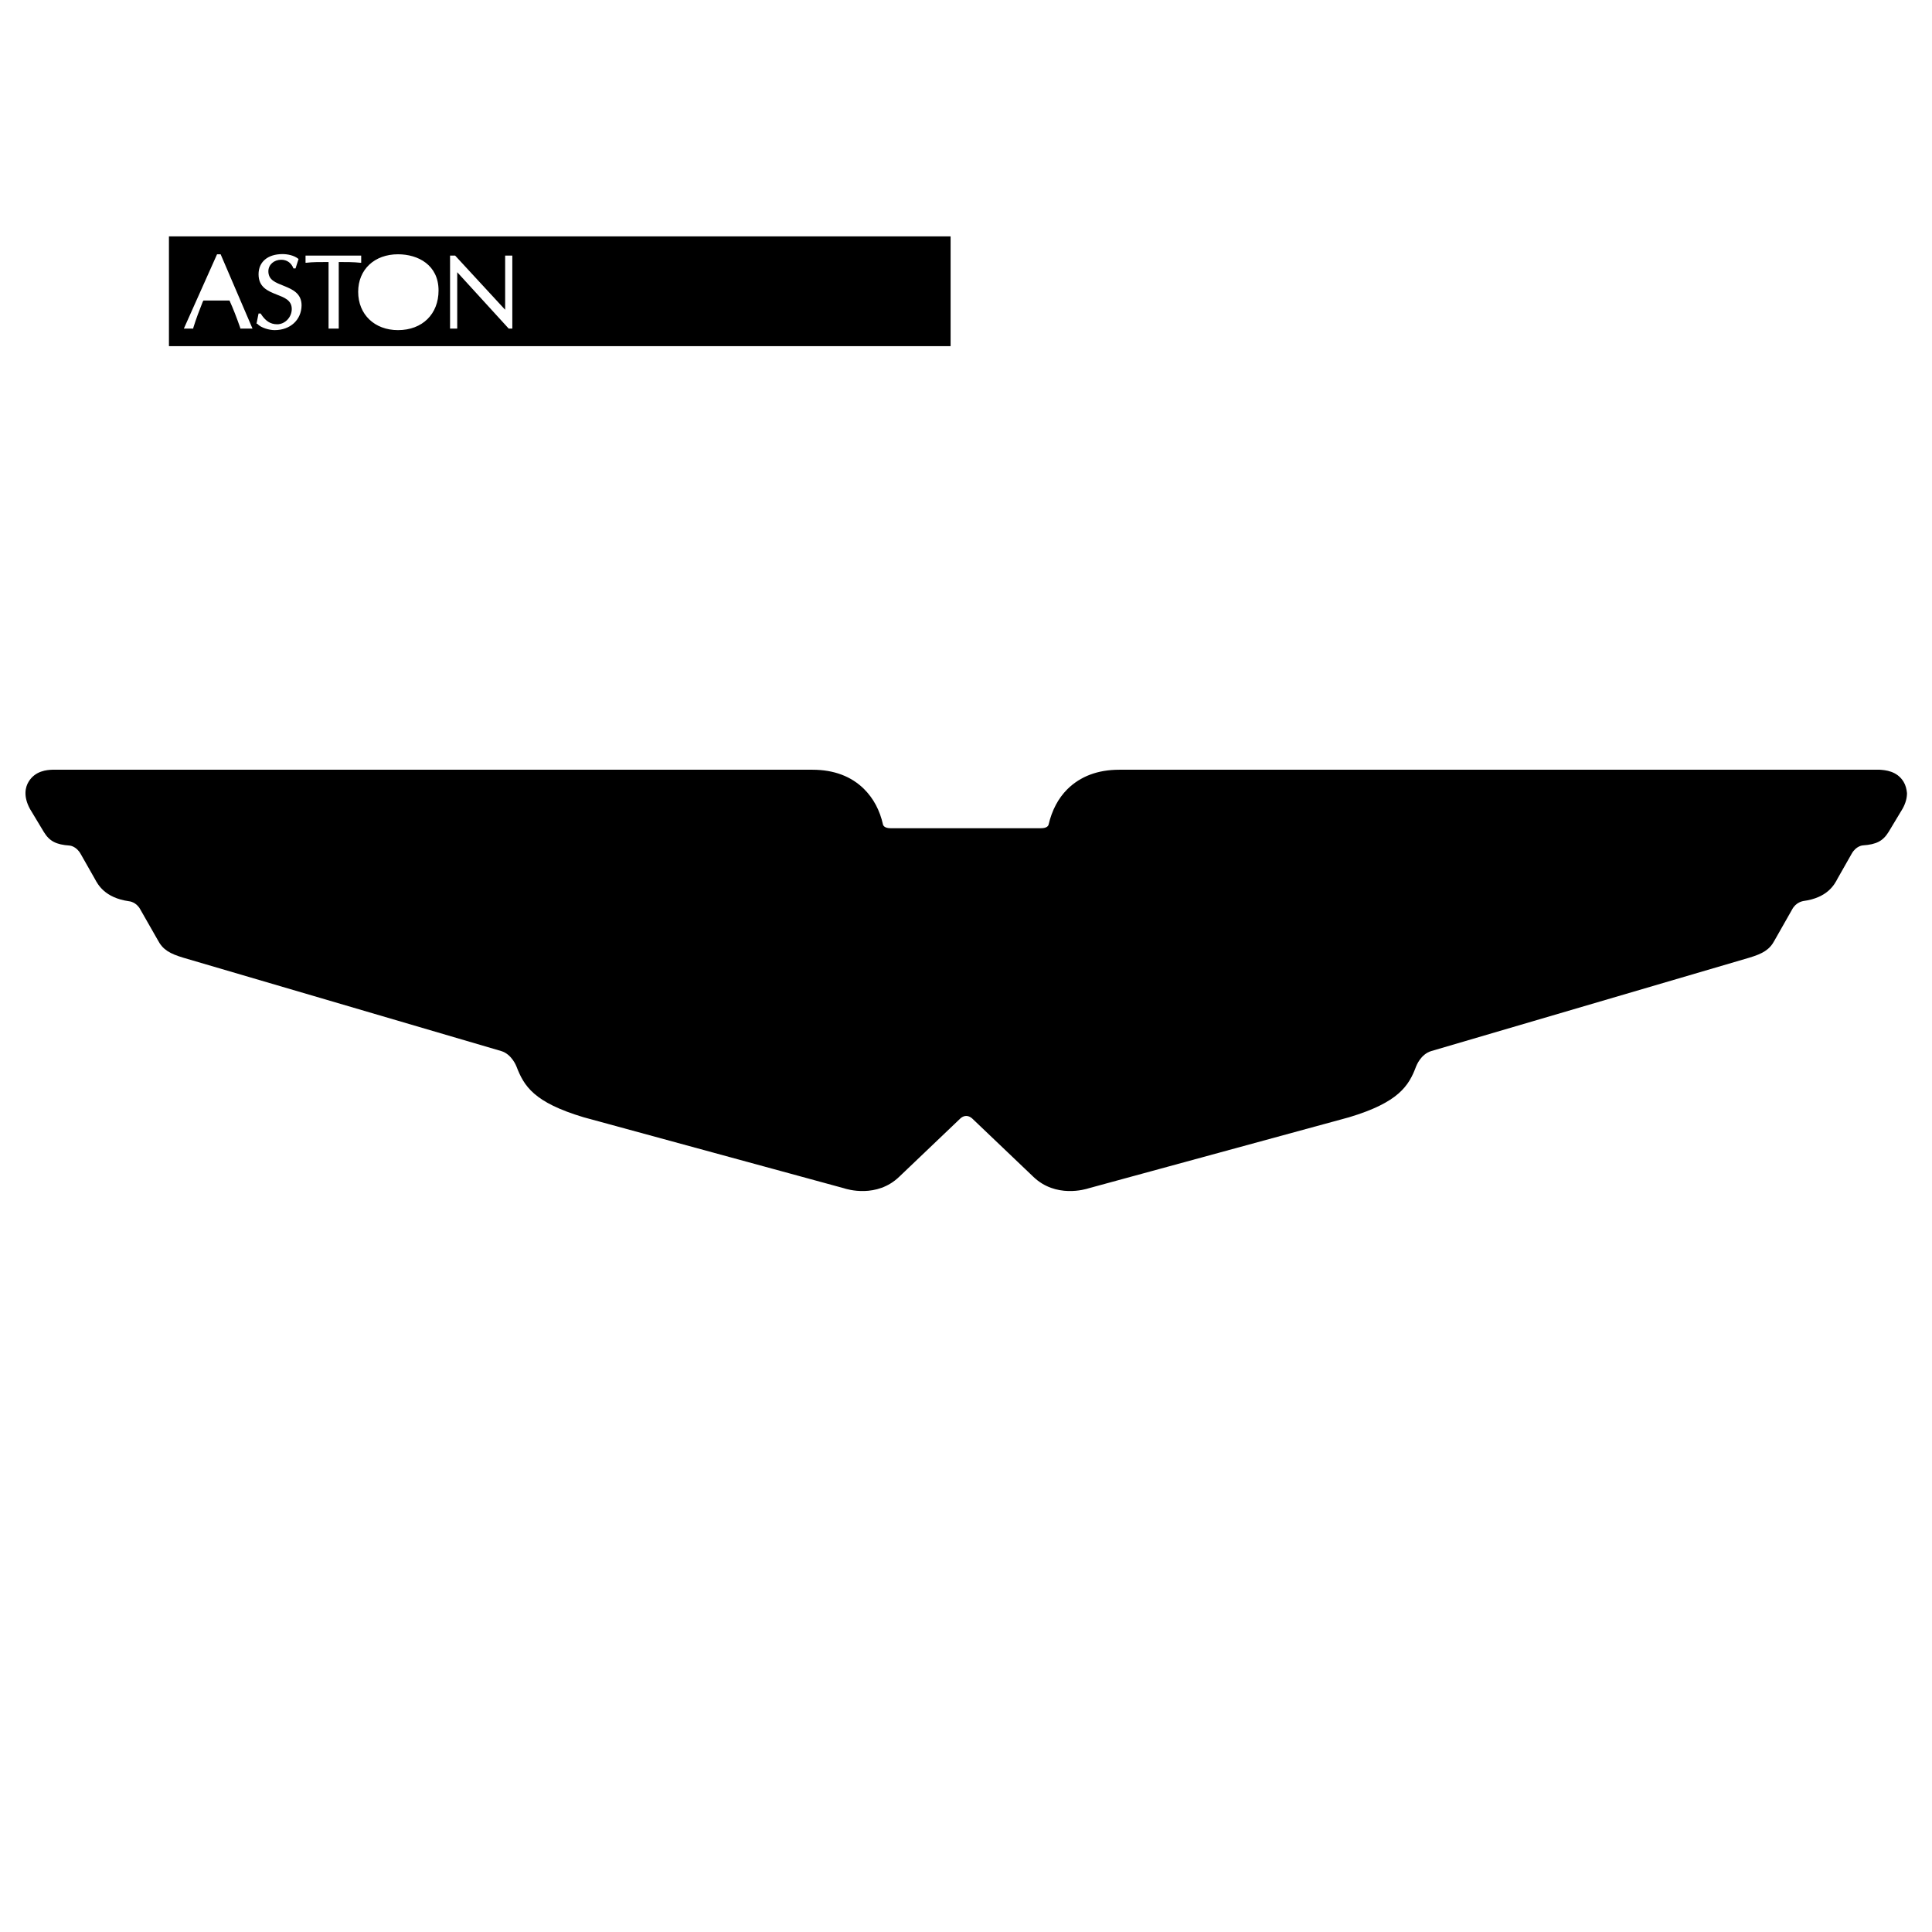
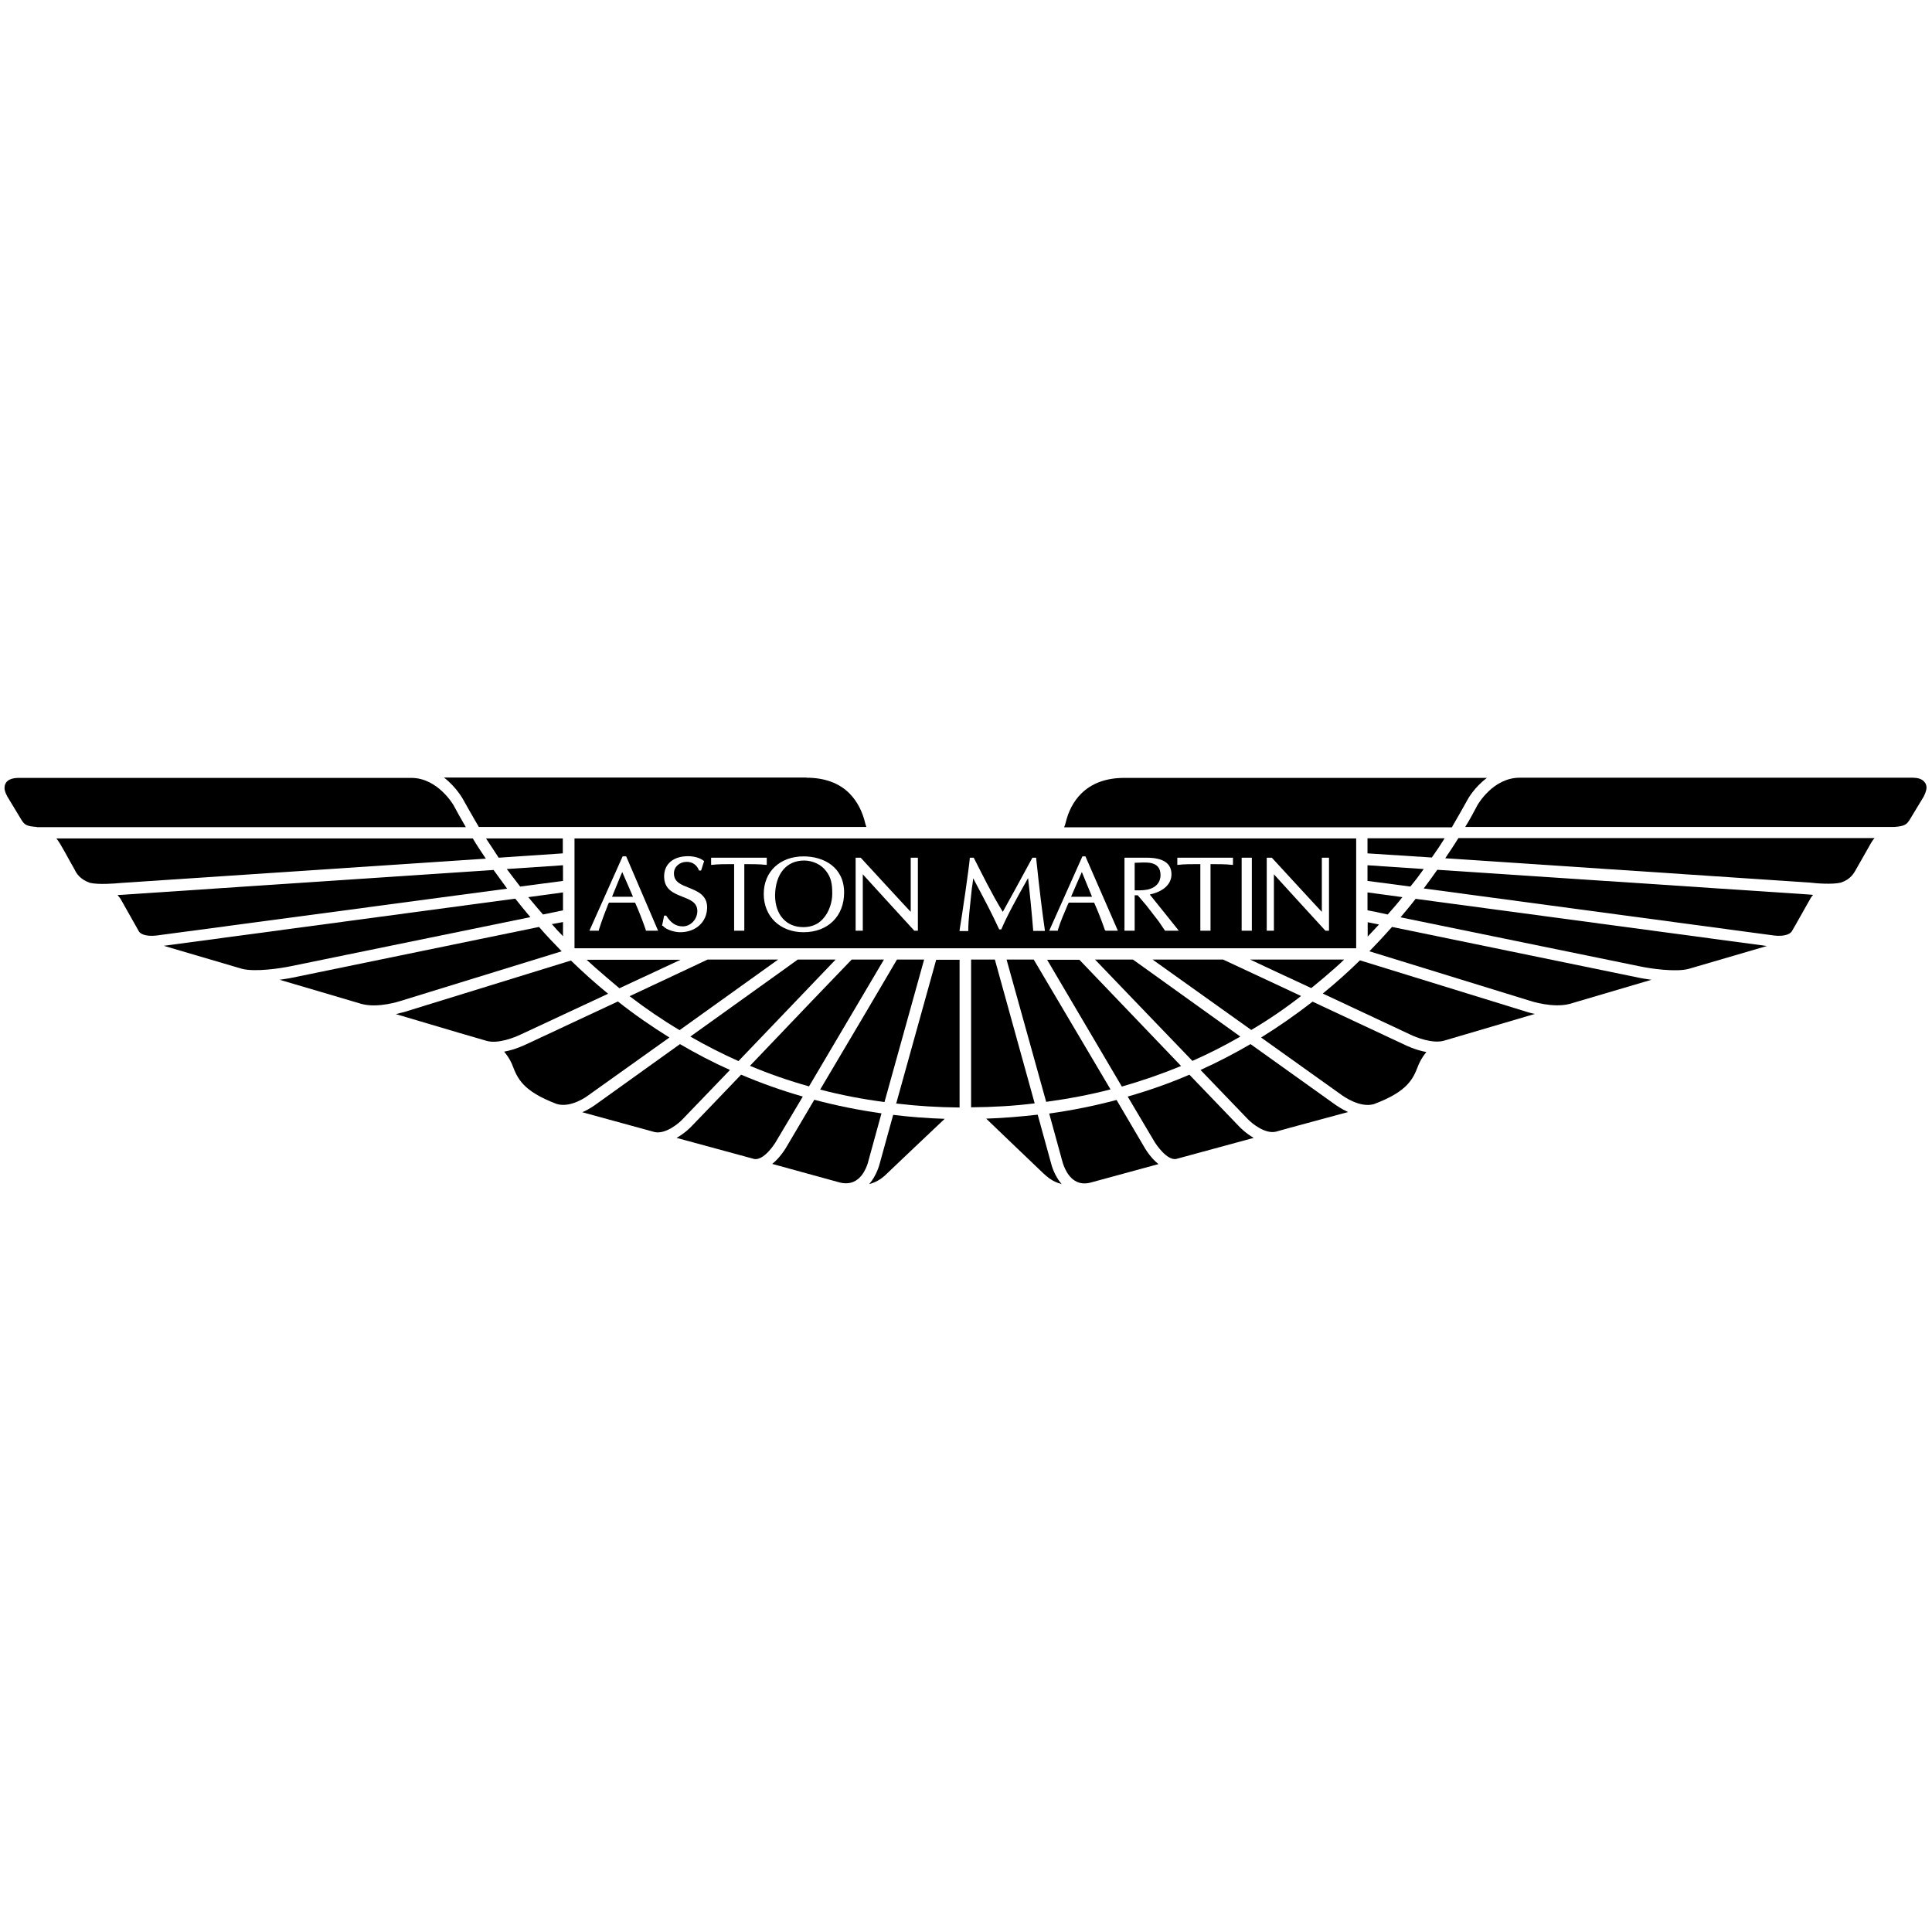
<svg xmlns="http://www.w3.org/2000/svg" fill="#000000" viewBox="0 0 1024 1024">
-   <g transform="translate(-214.9598,-319.1258)">
-     <path d="M1223.9,733.5c-3.5-5.8-9.8-6.2-12.6-6.4H808.2c-11.4,0-20.6,3.5-27.5,10.3c-4.9,4.9-8.2,11.2-10,18.9c-0.1,0.3-0.6,1.8-4,1.8h-79.7c-3.4,0-3.9-1.6-4-1.8c-1.7-7.7-5.1-14-10-18.9c-6.8-6.8-16.1-10.3-27.4-10.3H242.6c-2.6,0.1-9,0.5-12.5,6.4c-1.7,2.8-2.9,7.6,0.7,14.3l7.4,12.3c3,4.9,6.5,6.7,13.7,7.2c0.1,0,3.5,0.3,5.8,4.4l7.5,13.2c1.6,3,5.3,10.1,18.1,11.9c0.2,0,3.9,0.4,6,4.3l9.3,16.3c2.7,5.2,6.5,7.2,13.4,9.3l168.6,49.5c5.7,1.7,8.1,8.2,8.1,8.2c4,10.4,9.2,19,35.6,26.9l137.9,37.6c1.7,0.6,17.5,5.4,29.4-6.1l32.4-30.9s1.3-1.3,3.1-1.3c1.8,0,3.2,1.4,3.2,1.4l32.3,30.8c11.9,11.5,27.7,6.7,29.5,6.1l137.9-37.6c26.3-7.9,31.7-16.7,35.5-26.9c0.2-0.4,2.4-6.5,8.1-8.2l168.6-49.5c6.9-2.1,10.7-4.1,13.4-9.3l9.2-16.2c2.1-4,5.7-4.4,5.9-4.5c12.9-1.7,16.6-8.8,18.2-11.9l7.5-13.2c2.3-4.1,5.7-4.4,5.9-4.4c7.2-0.5,10.7-2.3,13.7-7.2l7.4-12.3c1.6-2.9,2.3-5.6,2.3-8.2C1225.5,737.4,1225,735.3,1223.9,733.5" />
-     <path d="M718.7,444.4H304.5v58.1l0.1,0.1h414.2V444.4z M342.3,493.3v-0.4c-2-5.7-3.8-10.3-5.7-14.5h-13.8c-0.1,0.2-0.4,0.7-0.4,0.7c-1.8,4.5-3.5,9-5,13.8v0.4h-5l17.6-39.4h1.9l16.9,39.4H342.3z M360.5,494.1c-2.6,0-7.2-1.1-9.2-3.4h-0.4l1.1-5.4h1.1c2.5,3.9,5.1,5.7,8.8,5.7c4.1,0,7.7-3.7,7.7-8.1c0-4.7-4-6.1-8.1-7.7c-4.5-1.8-9.5-3.8-9.5-10.7c0-6.6,4.9-10.7,12.7-10.7c2.5,0,6.1,0.6,8.5,2.6l-1.6,5h-1.1c-1.1-2.9-3.4-4.6-6.5-4.6c-3.8,0-6.8,2.6-6.8,6.1c0,4.7,3.9,6,8.1,7.7c4.7,1.9,9.5,4,9.5,10.4C374.7,488.7,368.8,494.1,360.5,494.1z M394.5,493.3h-5.4V458c-5.2,0-8.5,0-11.8,0.4h-0.4v-3.8H406h0.4v3.8H406c-3.5-0.4-7.6-0.4-11.5-0.4V493.3z M425.9,494.1c-12.4,0-21.1-8.3-21.1-20.3c0-11.9,8.7-19.9,21.1-19.9c10.7,0,21.5,5.7,21.5,19.2C447.4,485.5,438.9,494.1,425.9,494.1z M486.5,493.3h-1.9l-3.1-3.4l-24.2-26.5v29.9h-3.8v-38.7h2.7l26.5,28.7v-28.7h3.4h0.4V493.3z" />
+   <g>
+     <path d="M442.9,508.6h-20.1c-6.4,4.7-32.3,23.1-56.9,40.8c8.3,4.8,16.8,9.1,25.5,13L442.9,508.6z" />
+     <path d="M412.4,508.6H375c-3.5,1.7-21.7,10.2-41.3,19.4c8.5,6.5,17.4,12.6,26.5,18L412.4,508.6z" />
+     <path d="M328.3,523.8l32.4-15.1h-49.8C315.9,513.4,327.8,523.4,328.3,523.8z" />
+     <path d="M615.1,463.8c0-3.8-1.9-5.9-5.7-6.5c-2-0.3-5.8-0.1-8.1,0h0.1v14.6c1.3,0,4.5,0.1,6.8-0.4C612.5,470.6,615.1,467.8,615.1,463.8z" />
+     <path d="M718.7,444.4H304.5v58.1l0.1,0.1h414.2V444.4z M342.3,493.3v-0.4c-2-5.7-3.8-10.3-5.7-14.5h-13.8c-0.1,0.2-0.4,0.7-0.4,0.7c-1.8,4.5-3.5,9-5,13.8v0.4h-5l17.6-39.4h1.9l16.9,39.4H342.3z M360.5,494.1c-2.6,0-7.2-1.1-9.2-3.4h-0.4l1.1-5.4h1.1c2.5,3.9,5.1,5.7,8.8,5.7c4.1,0,7.7-3.7,7.7-8.1c0-4.7-4-6.1-8.1-7.7c-4.5-1.8-9.5-3.8-9.5-10.7c0-6.6,4.9-10.7,12.7-10.7c2.5,0,6.1,0.6,8.5,2.6l-1.6,5h-1.1c-1.1-2.9-3.4-4.6-6.5-4.6c-3.8,0-6.8,2.6-6.8,6.1c0,4.7,3.9,6,8.1,7.7c4.7,1.9,9.5,4,9.5,10.4C374.7,488.7,368.8,494.1,360.5,494.1z M394.5,493.3h-5.4V458c-5.2,0-8.5,0-11.8,0.4h-0.4v-3.8H406h0.4v3.8H406c-3.5-0.4-7.6-0.4-11.5-0.4V493.3z M425.9,494.1c-12.4,0-21.1-8.3-21.1-20.3c0-11.9,8.7-19.9,21.1-19.9c10.7,0,21.5,5.7,21.5,19.2C447.4,485.5,438.9,494.1,425.9,494.1z M486.5,493.3h-1.9l-3.1-3.4c0,0-24-26.2-24.2-26.5v29.9h-3.8v-38.7h2.7c0,0,26.2,28.5,26.5,28.7c0-0.6,0-28.7,0-28.7h3.4h0.4V493.3z M553.7,493.4h-6.1V493c-0.6-7.7-1.9-21-2.7-27.6c-6.3,11.2-11,19.7-14.2,27.2h-1.1l-3.1-6.5c-2.7-5.7-10.1-19.4-10.7-20.6c-0.1,1.6-0.7,5.4-0.7,5.4c-0.9,8.6-1.9,16.7-1.9,22.2v0.4h-4.6V493c1.5-9,4.9-32.3,5.4-38v-0.4h1.7h0.4c4.5,8.8,9.5,19.1,15.4,28.7c0.5-0.9,6.5-11.8,6.5-11.8l9.2-16.9h1.6h0.4v0.4c1.7,16.3,3.2,28.5,4.6,38V493.4z M586,493.3l-0.4-0.4c-1.9-5.5-3.8-10.3-5.7-14.5h-13.4c-0.1,0.2-0.4,0.7-0.4,0.7c-1.9,4.5-3.9,8.9-5.4,13.8v0.4h-4.6l17.6-39.4h1.6l17.2,39.4H586z M617.9,493.3h-0.4l-3.4-5l-6.5-8.4c0,0-4.4-5.2-4.6-5.4h-1.6c0,0.6,0,18.8,0,18.8H596v-38.7h11.8c8.6,0,13.1,2.9,13.1,8.8c0,5.4-4.5,9.2-11.5,10.7c0.7,0.8,15.4,19.2,15.4,19.2H617.9z M653.5,458.4h-0.4c-3.5-0.4-7.6-0.4-11.5-0.4c0,0.7,0,35.3,0,35.3h-5.4V458c-5.2,0-8.5,0-11.8,0.4h-0.4v-3.8h29.1h0.4V458.4z M663.5,493.3h-5.4v-38.7h5.4V493.3z M704.4,493.3h-1.9l-3.1-3.4c0,0-24-26.2-24.2-26.5v29.9h-3.8v-38.7h2.7c0,0,26.2,28.5,26.5,28.7v-28.7h3.8V493.3z" />
+     <path d="M567.7,475.3h11.1c-0.4-0.9-4.9-11.8-5.4-13.1C572.8,463.6,568,474.4,567.7,475.3z" />
+     <path d="M298.4,473l-18.4,2.5c2.5,3,5.1,6.1,7.8,9.2l10.6-2.2V473z" />
+     <path d="M426.2,456.1c-9.4,0-15.2,7.1-15.4,18.4c0,10.3,5.9,16.9,14.9,16.9c4.1,0,7.7-1.3,10.4-4.3c3.5-3.7,5-9.3,5-13.1c0-0.2,0-0.4,0-0.7c0-4.6-0.5-8.2-3.4-11.8C435.2,458.2,430.7,456.1,426.2,456.1z" />
+     <path d="M245.5,423.8c0,0,5.2,9.3,8.3,14.5h205.4c-0.3-0.7-0.6-1.9-0.6-1.9c-1.5-6.4-4.3-11.7-8.3-15.8c-5.5-5.6-13.3-8.4-22.9-8.4v-0.1H235.3C241.8,417.1,245.3,423.4,245.5,423.8z" />
+     <path d="M298.4,488.7c-1.6,0.3-3.5,0.7-5.9,1.1c1.9,2.2,3.8,4.3,5.9,6.4V488.7z" />
+     <path d="M298.4,458.6l-29.8,2c2.3,3,4.6,6.1,7.1,9.3l22.7-3V458.6z" />
+     <path d="M489.8,508.6h-14.4c-5.1,8.7-25.4,43.2-40.7,68.9c11.1,2.9,22.5,5.1,34.1,6.6L489.8,508.6z" />
+     <path d="M468.5,508.6h-17.1c-6.3,6.5-32.4,33.7-53.9,56.3c10.2,4.3,20.6,7.9,31.3,10.9L468.5,508.6z" />
+     <path d="M724.9,496.4c2.1-2.2,4-4.3,6-6.4l-6-1.2V496.4z" />
+     <path d="M324.4,475.3h11.1c-0.3-0.9-5.2-11.8-5.7-13.1C329.1,463.6,324.8,474.4,324.4,475.3z" />
+     <path d="M754.6,460.6l-29.8-2v8.3l22.7,3C750.1,466.8,752.5,463.6,754.6,460.6z" />
+     <path d="M743.3,475.5l-18.5-2.5v9.5c2.2,0.4,5.9,1.1,10.7,2.2C738.2,481.7,740.8,478.7,743.3,475.5z" />
+     <path d="M777.8,423.9c0.2-0.4,3.6-6.6,10.3-11.6H595.9c-9.6,0-17.3,2.8-22.9,8.4c-4,4-6.8,9.3-8.3,15.8c0,0-0.3,1.1-0.7,2h205.5C772.8,432.9,775.5,428,777.8,423.9z" />
+     <path d="M765.7,444.3h-40.9v8l34.1,2.2C761.4,451,763.7,447.5,765.7,444.3z" />
+     <path d="M626,565l-53.9-56.3H555l39.6,67.2C605.4,572.8,615.8,569.2,626,565z" />
+     <path d="M712.4,508.6h-49.8c8.4,3.9,20.2,9.5,32.4,15.1C695.3,523.5,707.3,513.7,712.4,508.6z" />
+     <path d="M689.6,527.9l-41.3-19.3h-37.4c11.3,8.1,32.4,23.1,52.3,37.3C672.2,540.6,681,534.6,689.6,527.9z" />
+     <path d="M533.5,508.6l21,75.4c11.6-1.6,23-3.7,34.1-6.6l-40.7-68.8H533.5z" />
+     <path d="M657.4,549.4l-56.9-40.8h-20.1c10.2,10.6,32.8,34.2,51.6,53.7C640.6,558.5,649.1,554.2,657.4,549.4z" />
+     <path d="M720.8,509c-6.1,6-12.7,11.9-19.7,17.6c23.4,11,46.3,21.7,46.3,21.7c3,1.5,11.9,5,17.9,3.3l48.2-14.2c-2.5-0.5-4-1-4.3-1.1L720.8,509z" />
+     <path d="M527.3,508.6h-12.6v78.3c11.4-0.1,22.6-0.7,33.7-2.1L527.3,508.6z" />
+     <path d="M475,584.9c11,1.3,22.2,2,33.6,2.1v-78.3h-12.4L475,584.9z" />
+     <path d="M662.8,553.4c-8.6,5-17.4,9.6-26.5,13.7c14.1,14.7,25.1,26.1,25.1,26.1c2.2,2.3,9.2,8,14.9,6.6l6.8-1.9c0,0,21.4-5.8,31.4-8.5c-3.7-1.7-6.3-3.6-6.5-3.7L662.8,553.4z" />
+     <path d="M298.4,444.4h-40.8c2.1,3.2,4.4,6.6,6.7,10.2l34-2.3V444.4z" />
+     <path d="M1020.4,415c-1.6-2.5-4.4-2.7-6.5-2.8H805.5c-14.3,0-22.3,14.4-22.4,14.5c-1.8,3.4-3.9,7.4-6.5,11.6H1004c5.8-0.4,6.6-1.5,8.1-3.7c0,0,7.4-12.2,7.5-12.4c1.1-2.2,1.5-3.7,1.5-4.9C1021,416,1020.6,415.3,1020.4,415z" />
+     <path d="M761.8,461c-2.2,3.2-4.7,6.5-7.2,9.9L940,495.8c7.1,0.9,9.2-1.5,9.6-2c1.7-2.8,9.2-16.3,9.2-16.2c0.6-1.2,1.3-2.4,2.2-3.3c-1.1-0.1-2-0.2-2.3-0.2L761.8,461z" />
+     <path d="M742.3,486.2c40.1,8.2,127.4,26.1,127.4,26.1c4.8,1,18.5,3.1,25.4,1.2l41.4-12.1l-186.2-25C747.8,479.7,745.1,482.9,742.3,486.2z" />
+     <path d="M737.8,491.3c-3.8,4.3-7.8,8.6-12,12.9l85.3,26.3h0.1c0.1,0.1,11.8,3.9,20.7,1.6l43.4-12.8c-3.7-0.5-6.4-1-6.7-1.1L737.8,491.3z" />
+     <path d="M766,454.9l193.4,12.9c3,0.4,11.8,1.1,16.3,0c5.3-1.8,6.9-5,8.1-7.1l7.9-13.9c0.5-0.8,1-1.7,1.9-2.6H773C770.9,447.6,768.5,451.2,766,454.9z" />
+     <path d="M354.8,549.9c-9.3-5.8-18.5-12.1-27.3-19.1c-24.4,11.4-48.8,22.8-48.8,22.8c-0.3,0.1-5.4,2.7-11.5,3.8c2.9,3.4,4.3,6.8,4.5,7.5c2.6,6.6,5.3,13.4,23.3,20.2c7.6,2.4,16.5-4.3,16.6-4.4L354.8,549.9z" />
+     <path d="M361.8,593.2l25.1-26.1c-9-4-17.8-8.6-26.5-13.7c-23.9,17.1-45.2,32.4-45.2,32.4c-0.2,0.1-2.8,2.1-6.6,3.7l38.3,10.5C352.6,601.3,359.6,595.6,361.8,593.2z" />
+     <path d="M297.7,504.2c-4.3-4.4-8.3-8.6-12-12.9c-38.5,7.9-130.8,26.9-130.8,26.9c-0.3,0.1-3,0.6-6.7,1.1c14.1,4.1,29.1,8.6,43.4,12.8c8.9,2.4,20.5-1.5,20.8-1.6L297.7,504.2z" />
+     <path d="M281.1,486.1c-2.8-3.3-5.4-6.5-8-9.8l-186.3,25c6.6,2,22.3,6.5,41.5,12.2c7.1,1.8,20.5-0.3,25.4-1.3L281.1,486.1z" />
+     <path d="M257.5,455.1c-2.5-3.7-4.9-7.3-6.9-10.7H29.9c2.2,2.6,6.4,10.9,9.6,16.4c1,2.1,2.8,5.2,8.1,7.1c4.5,1.1,13.3,0.4,16.3,0.1L257.5,455.1z" />
+     <path d="M246.9,438.4c-2.5-4.3-4.7-8.2-6.5-11.6c0,0-8.3-14.5-22.4-14.5H9.6c-5.1,0.1-7.1,2.3-7.2,5.1c-0.1,1,0.3,2.6,1.5,4.8c0.5,0.9,7.5,12.4,7.5,12.4c1.7,2.7,2.8,3.3,8.1,3.7v0.1H246.9z" />
+     <path d="M261.6,461.1c0,0-198,13.2-199.3,13.3c0.8,0.9,1.6,1.9,2.2,3.1l9.2,16.3c0.4,0.6,2.6,2.9,9.6,2L268.8,471C266.3,467.6,263.9,464.3,261.6,461.1z" />
+     <path d="M695.7,530.9c-8.8,6.8-17.9,13.2-27.3,19c23,16.4,43.3,30.9,43.3,30.9c0.1,0,9,6.6,16.5,4.4c18.2-6.8,20.8-13.6,23.4-20.2c0.2-0.6,1.6-4,4.4-7.4c-6.1-1.1-11.1-3.7-11.4-3.8L695.7,530.9z" />
+     <path d="M322.3,526.7c-7.1-5.8-13.6-11.7-19.7-17.6c-16.7,5.2-88.5,27.3-88.4,27.3c-0.2,0-1.9,0.5-4.4,1.1c26.1,7.8,46.4,13.7,48.2,14.2c6,1.7,14.9-1.9,18-3.4L322.3,526.7z" />
+     <path d="M425.5,581.2c-11.2-3.2-22.1-7.1-32.7-11.6c-14.9,15.6-26.7,27.8-26.7,27.8c-0.2,0.2-3.2,3.3-7.5,5.7l41.2,11.2c4.8,0.8,10.4-7.1,12-10.1L425.5,581.2z" />
+     <path d="M606.2,607.5L591.8,583c-11.6,3.1-23.5,5.5-35.7,7.2l6.9,25.1c0.1,0.4,1.8,7.5,6.7,10.5c2.4,1.5,5.1,1.8,8.3,1L614,617C609.6,613.5,606.7,608.4,606.2,607.5z" />
+     <path d="M657.1,597.4l-26.7-27.8c-10.6,4.6-21.5,8.4-32.7,11.6l13.7,23.1c1.6,2.9,7.2,10.7,11.9,10l41.2-11.2C660.3,600.7,657.3,597.6,657.1,597.4z" />
+     <path d="M550,590.8c-8.9,1-18,1.8-27.3,2.1c6.5,6.3,25.9,24.8,25.9,24.8c6.9,6.7,8.6,8.3,14.1,9.9c-3.9-4.5-5.4-10.1-5.6-11L550,590.8z" />
+     <path d="M466.3,616.6c-0.2,0.8-1.7,6.5-5.6,11c3-0.8,6-2.3,8.8-5c0,0,23.8-22.7,31.2-29.6c-9.2-0.3-18.4-1-27.3-2.1L466.3,616.6z" />
+     <path d="M431.6,582.9c-8.3,14.1-14.4,24.4-14.4,24.4c-0.5,0.9-3.5,6.1-7.9,9.6l36,9.9c3.1,0.7,5.9,0.4,8.2-1c5.2-3.1,6.8-10.5,6.8-10.6l6.9-25.1C455.2,588.4,443.2,586,431.6,582.9z" />
  </g>
</svg>
